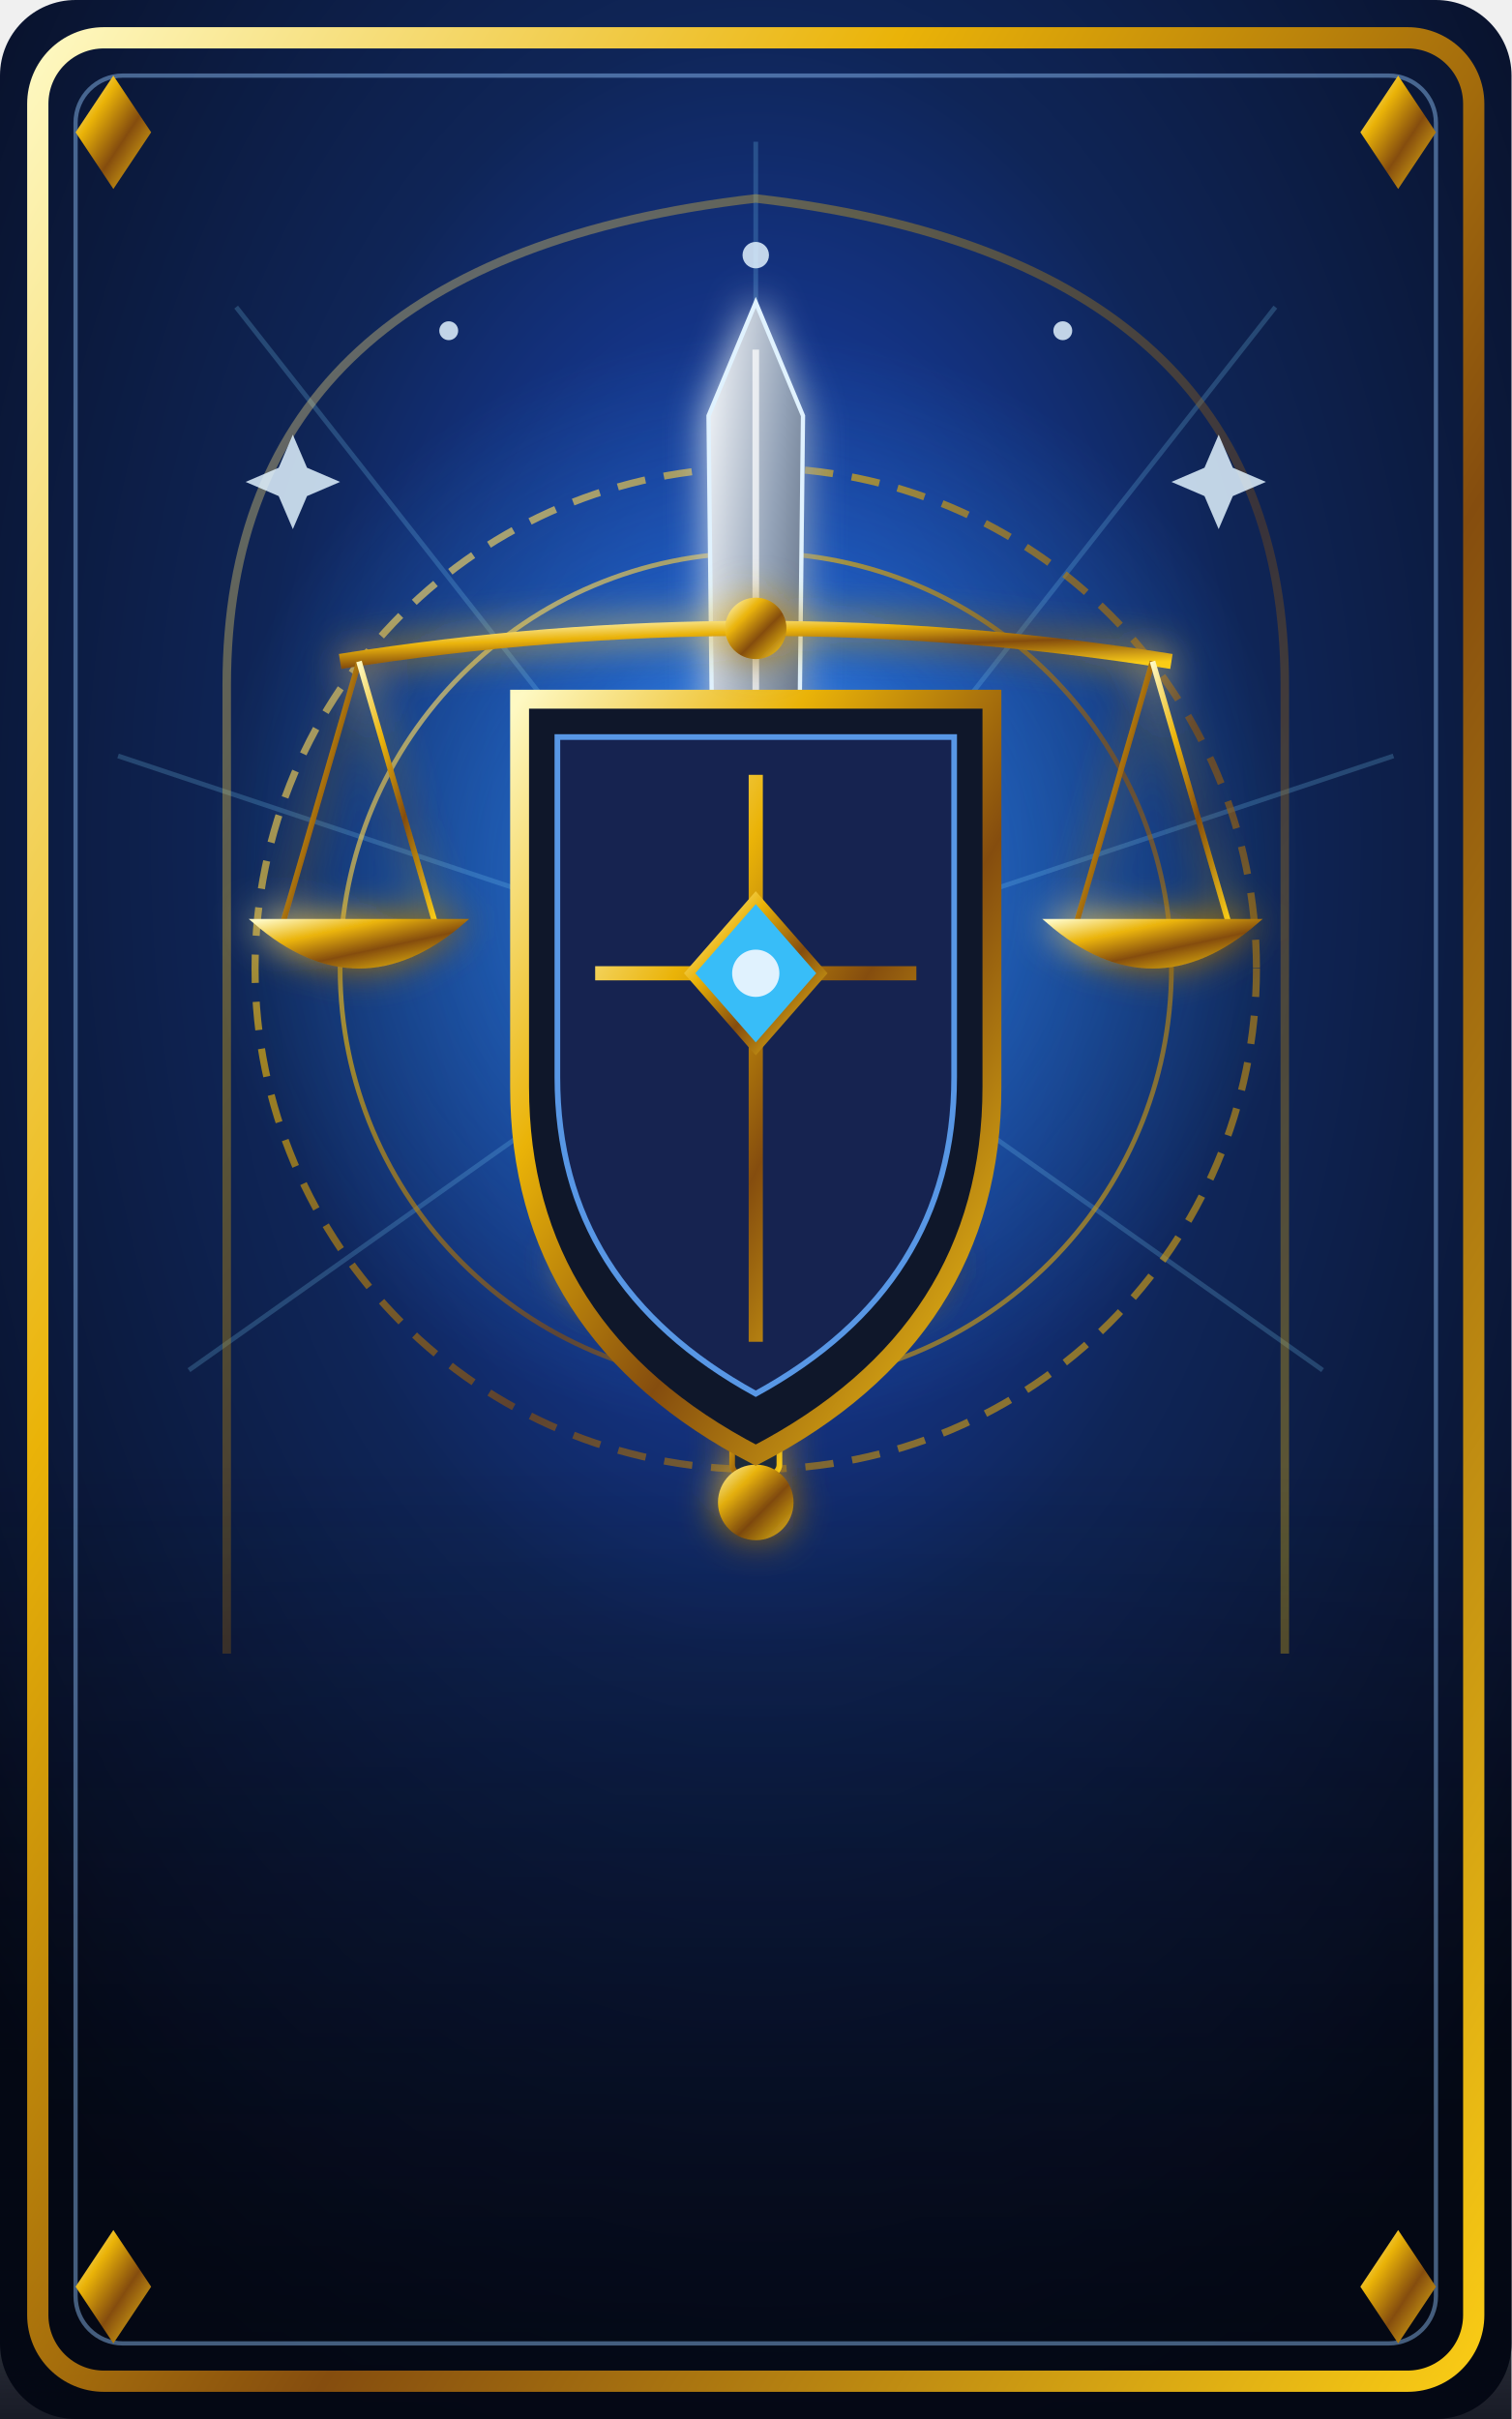
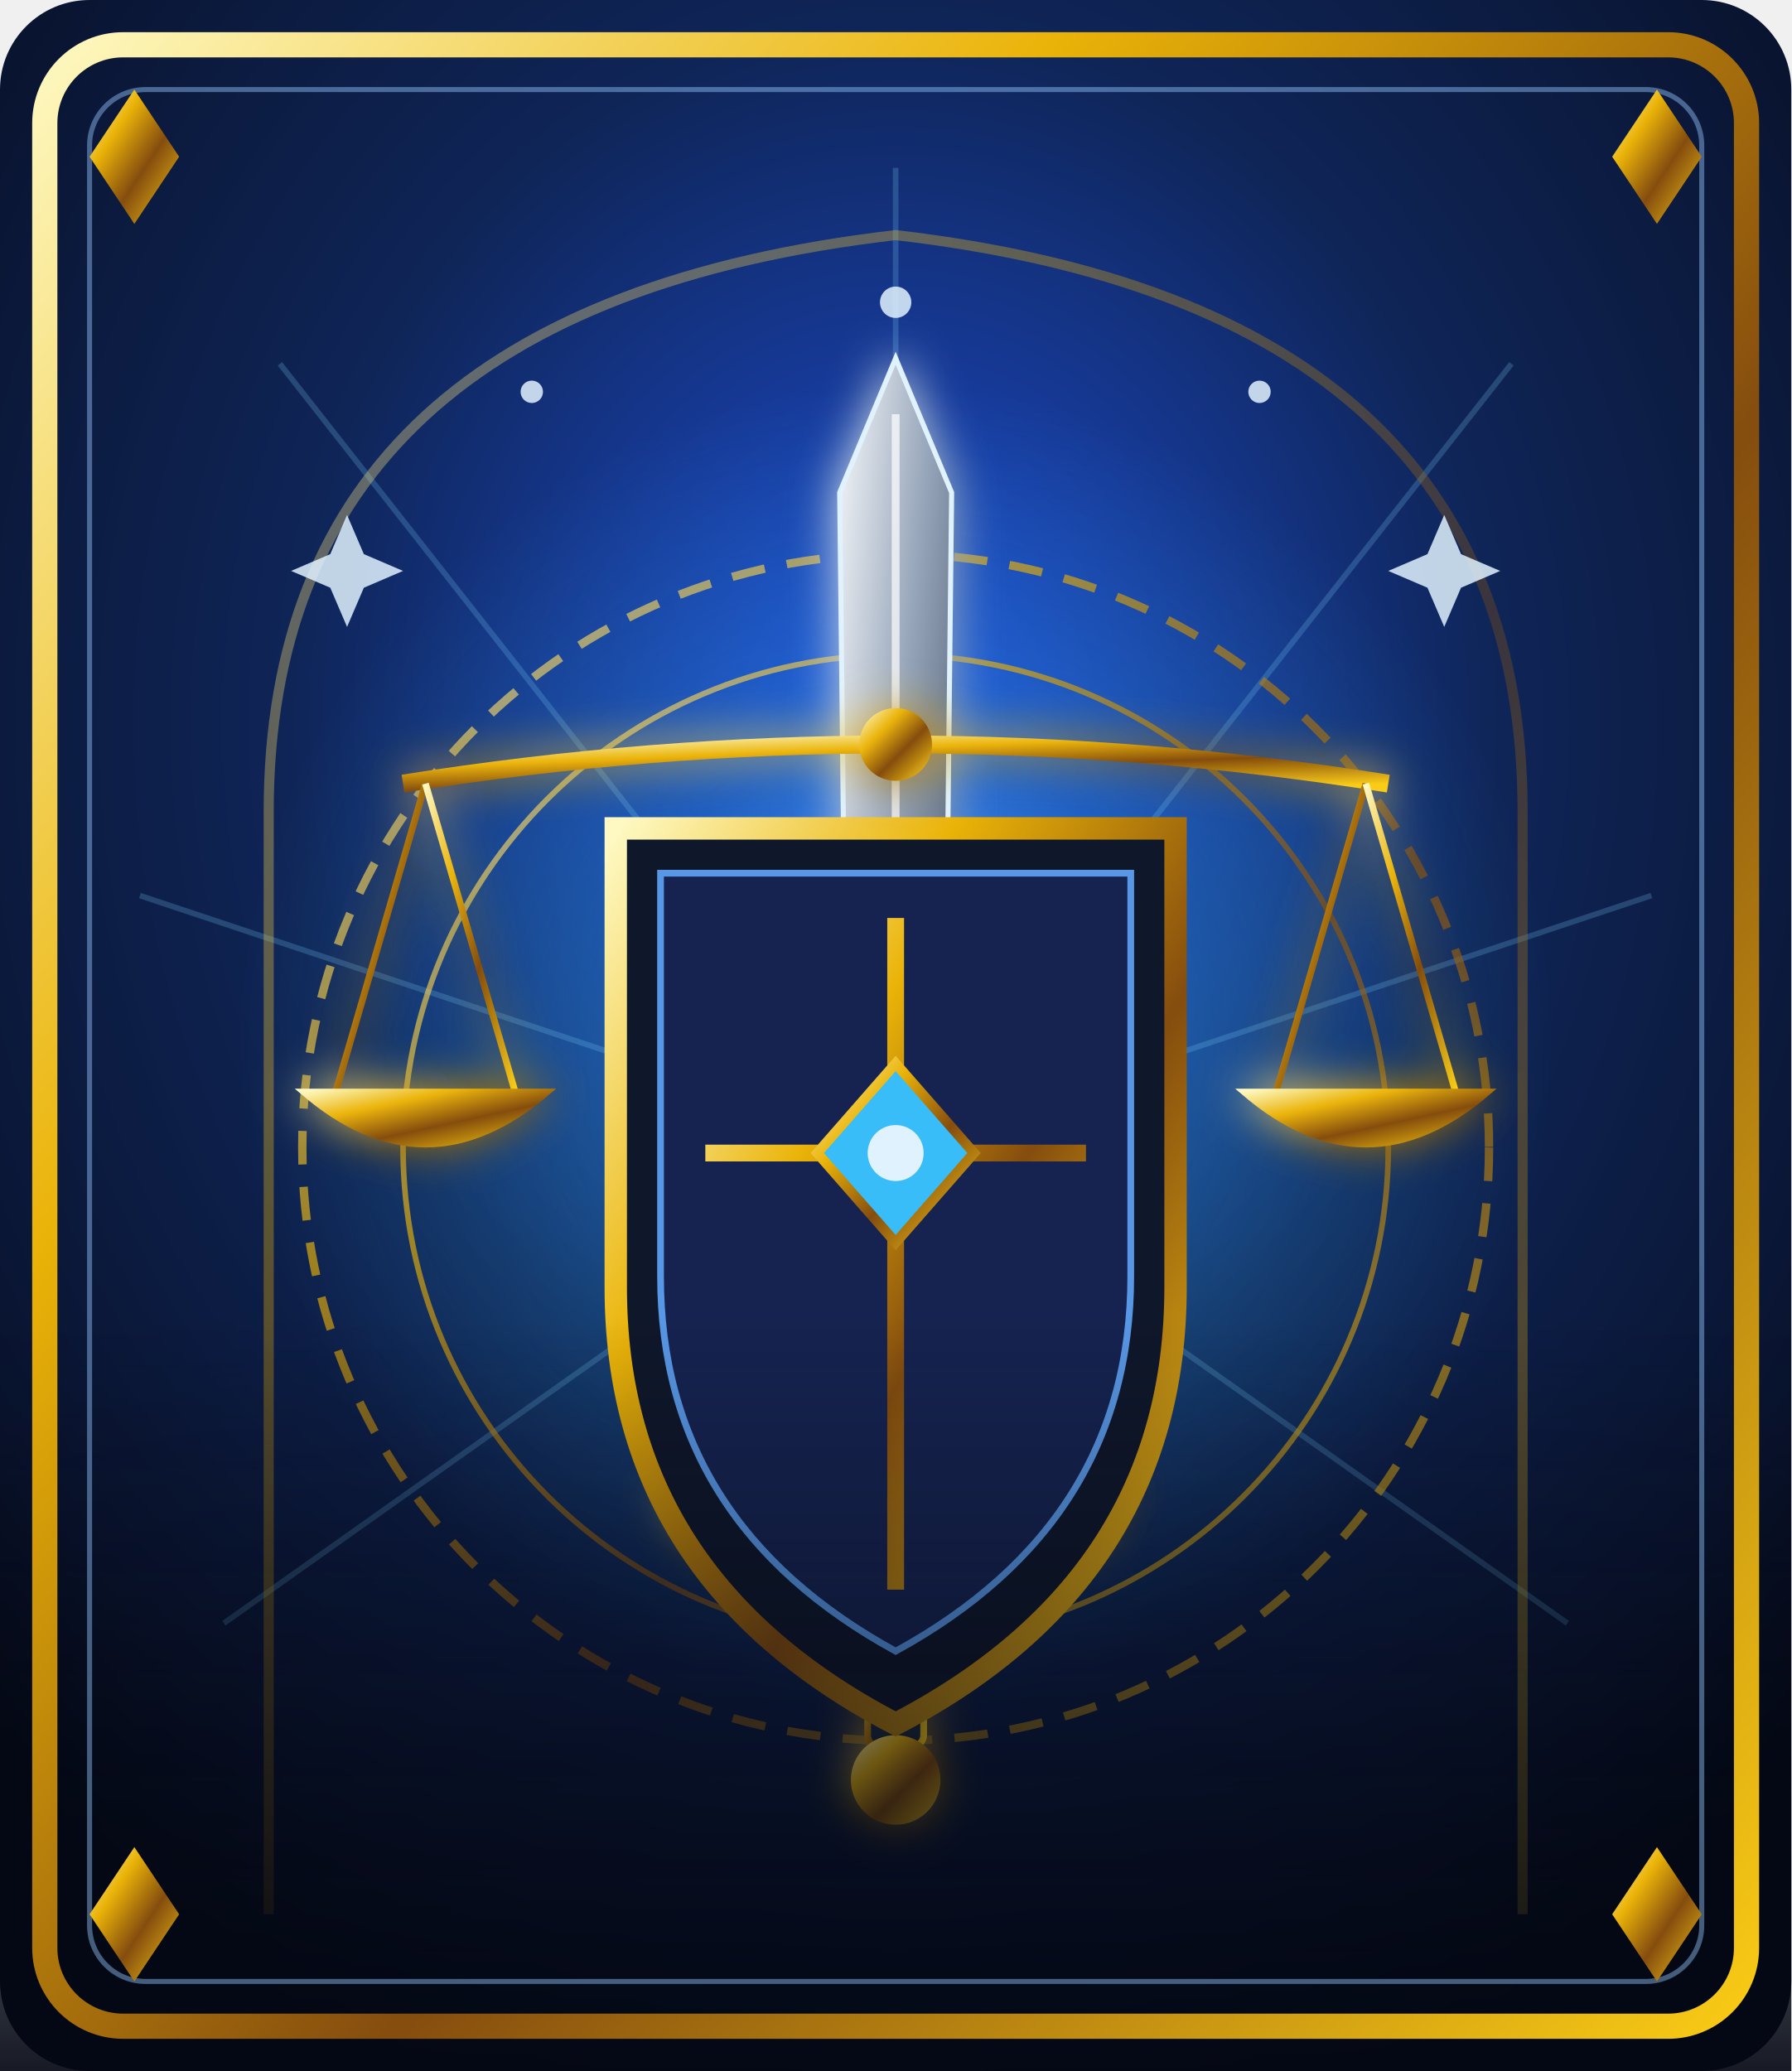
- <svg xmlns="http://www.w3.org/2000/svg" viewBox="0 0 320 512" width="100%" height="100%">
+ <svg xmlns="http://www.w3.org/2000/svg" viewBox="0 0 320 370" width="100%" height="100%">
  <defs>
    <radialGradient id="tj-sky" cx="50%" cy="35%" r="70%">
      <stop offset="0%" stop-color="#1d4ed8" />
      <stop offset="48%" stop-color="#0f2557" />
      <stop offset="85%" stop-color="#09132e" />
      <stop offset="100%" stop-color="#040814" />
    </radialGradient>
    <radialGradient id="tj-halo" cx="50%" cy="42%" r="40%">
      <stop offset="0%" stop-color="#bae6fd" stop-opacity="0.7" />
      <stop offset="45%" stop-color="#38bdf8" stop-opacity="0.25" />
      <stop offset="100%" stop-color="#38bdf8" stop-opacity="0" />
    </radialGradient>
    <linearGradient id="tj-gold" x1="0%" y1="0%" x2="100%" y2="100%">
      <stop offset="0%" stop-color="#fef9c3" />
      <stop offset="30%" stop-color="#eab308" />
      <stop offset="60%" stop-color="#854d0e" />
      <stop offset="100%" stop-color="#facc15" />
    </linearGradient>
    <linearGradient id="tj-steel" x1="0%" y1="0%" x2="100%" y2="100%">
      <stop offset="0%" stop-color="#f8fafc" />
      <stop offset="45%" stop-color="#94a3b8" />
      <stop offset="100%" stop-color="#334155" />
    </linearGradient>
    <linearGradient id="tj-bottom-fade" x1="0%" y1="0%" x2="0%" y2="100%">
      <stop offset="0%" stop-color="#040814" stop-opacity="0" />
      <stop offset="100%" stop-color="#040814" stop-opacity="0.92" />
    </linearGradient>
    <filter id="tj-glow" x="-30%" y="-30%" width="160%" height="160%">
      <feGaussianBlur stdDeviation="4" result="blur" />
      <feMerge>
        <feMergeNode in="blur" />
        <feMergeNode in="SourceGraphic" />
      </feMerge>
    </filter>
  </defs>
-   <rect x="0" y="0" width="320" height="512" rx="16" fill="url(#tj-sky)" />
+   <rect x="0" y="0" width="320" height="370" rx="16" fill="url(#tj-sky)" />
  <circle cx="160" cy="210" r="145" fill="url(#tj-halo)" />
  <g stroke="#7dd3fc" stroke-width="1" opacity="0.22">
    <line x1="160" y1="205" x2="160" y2="30" />
    <line x1="160" y1="205" x2="50" y2="65" />
    <line x1="160" y1="205" x2="270" y2="65" />
    <line x1="160" y1="205" x2="25" y2="160" />
    <line x1="160" y1="205" x2="295" y2="160" />
    <line x1="160" y1="205" x2="40" y2="290" />
    <line x1="160" y1="205" x2="280" y2="290" />
  </g>
  <g fill="none" stroke="url(#tj-gold)" opacity="0.65">
    <circle cx="160" cy="205" r="106" stroke-width="1.5" stroke-dasharray="6 4" />
    <circle cx="160" cy="205" r="88" stroke-width="1.0" />
-     <path d="M 48,350 L 48,145 Q 48,55 160,42 Q 272,55 272,145 L 272,350" stroke-width="1.8" opacity="0.55" />
+     <path d="M 48,342 L 48,145 Q 48,55 160,42 Q 272,55 272,145 L 272,342" stroke-width="1.8" opacity="0.55" />
  </g>
  <g fill="#e0f2fe" opacity="0.85">
    <polygon points="62,92 65,99 72,102 65,105 62,112 59,105 52,102 59,99" />
    <polygon points="258,92 261,99 268,102 261,105 258,112 255,105 248,102 255,99" />
    <circle cx="95" cy="70" r="2" />
    <circle cx="225" cy="70" r="2" />
    <circle cx="160" cy="54" r="2.8" />
  </g>
  <g filter="url(#tj-glow)">
    <polygon points="160,64 170,88 168,265 152,265 150,88" fill="url(#tj-steel)" stroke="#e0f2fe" stroke-width="0.9" />
    <line x1="160" y1="74" x2="160" y2="260" stroke="#ffffff" stroke-width="1.4" opacity="0.7" />
    <path d="M 118,266 L 202,266 L 194,276 L 126,276 Z" fill="url(#tj-gold)" stroke="#451a03" stroke-width="1" />
    <rect x="155" y="276" width="10" height="36" rx="2" fill="#1e293b" stroke="url(#tj-gold)" stroke-width="1.2" />
    <circle cx="160" cy="318" r="8" fill="url(#tj-gold)" />
  </g>
  <g>
    <path d="M 110,148 L 210,148 L 210,230 Q 210,282 160,308 Q 110,282 110,230 Z" fill="#0f172a" stroke="url(#tj-gold)" stroke-width="4" />
    <path d="M 118,156 L 202,156 L 202,228 Q 202,272 160,295 Q 118,272 118,228 Z" fill="#172554" stroke="#60a5fa" stroke-width="1.2" opacity="0.9" />
    <path d="M 160,164 L 160,284 M 126,206 L 194,206" stroke="url(#tj-gold)" stroke-width="3" />
    <polygon points="160,190 174,206 160,222 146,206" fill="#38bdf8" stroke="url(#tj-gold)" stroke-width="1.8" />
    <circle cx="160" cy="206" r="5" fill="#e0f2fe" />
  </g>
  <g stroke="url(#tj-gold)" fill="none" filter="url(#tj-glow)">
    <path d="M 72,140 Q 160,126 248,140" stroke-width="3.2" />
    <circle cx="160" cy="133" r="6" fill="url(#tj-gold)" />
    <line x1="76" y1="140" x2="60" y2="195" stroke-width="1.2" />
    <line x1="76" y1="140" x2="92" y2="195" stroke-width="1.2" />
    <path d="M 54,195 Q 76,214 98,195 Z" fill="url(#tj-gold)" />
    <line x1="244" y1="140" x2="228" y2="195" stroke-width="1.2" />
    <line x1="244" y1="140" x2="260" y2="195" stroke-width="1.2" />
    <path d="M 222,195 Q 244,214 266,195 Z" fill="url(#tj-gold)" />
  </g>
-   <rect x="0" y="310" width="320" height="202" fill="url(#tj-bottom-fade)" />
-   <rect x="8" y="8" width="304" height="496" rx="14" fill="none" stroke="url(#tj-gold)" stroke-width="4.5" />
-   <rect x="16" y="16" width="288" height="480" rx="10" fill="none" stroke="#93c5fd" stroke-width="0.9" opacity="0.45" />
+   <rect x="0" y="235" width="320" height="135" fill="url(#tj-bottom-fade)" />
+   <rect x="8" y="8" width="304" height="354" rx="14" fill="none" stroke="url(#tj-gold)" stroke-width="4.5" />
+   <rect x="16" y="16" width="288" height="338" rx="10" fill="none" stroke="#93c5fd" stroke-width="0.9" opacity="0.45" />
  <g fill="url(#tj-gold)">
    <polygon points="16,28 24,16 32,28 24,40" />
    <polygon points="304,28 296,16 288,28 296,40" />
-     <polygon points="16,484 24,472 32,484 24,496" />
-     <polygon points="304,484 296,472 288,484 296,496" />
+     <polygon points="16,342 24,330 32,342 24,354" />
+     <polygon points="304,342 296,330 288,342 296,354" />
  </g>
</svg>
